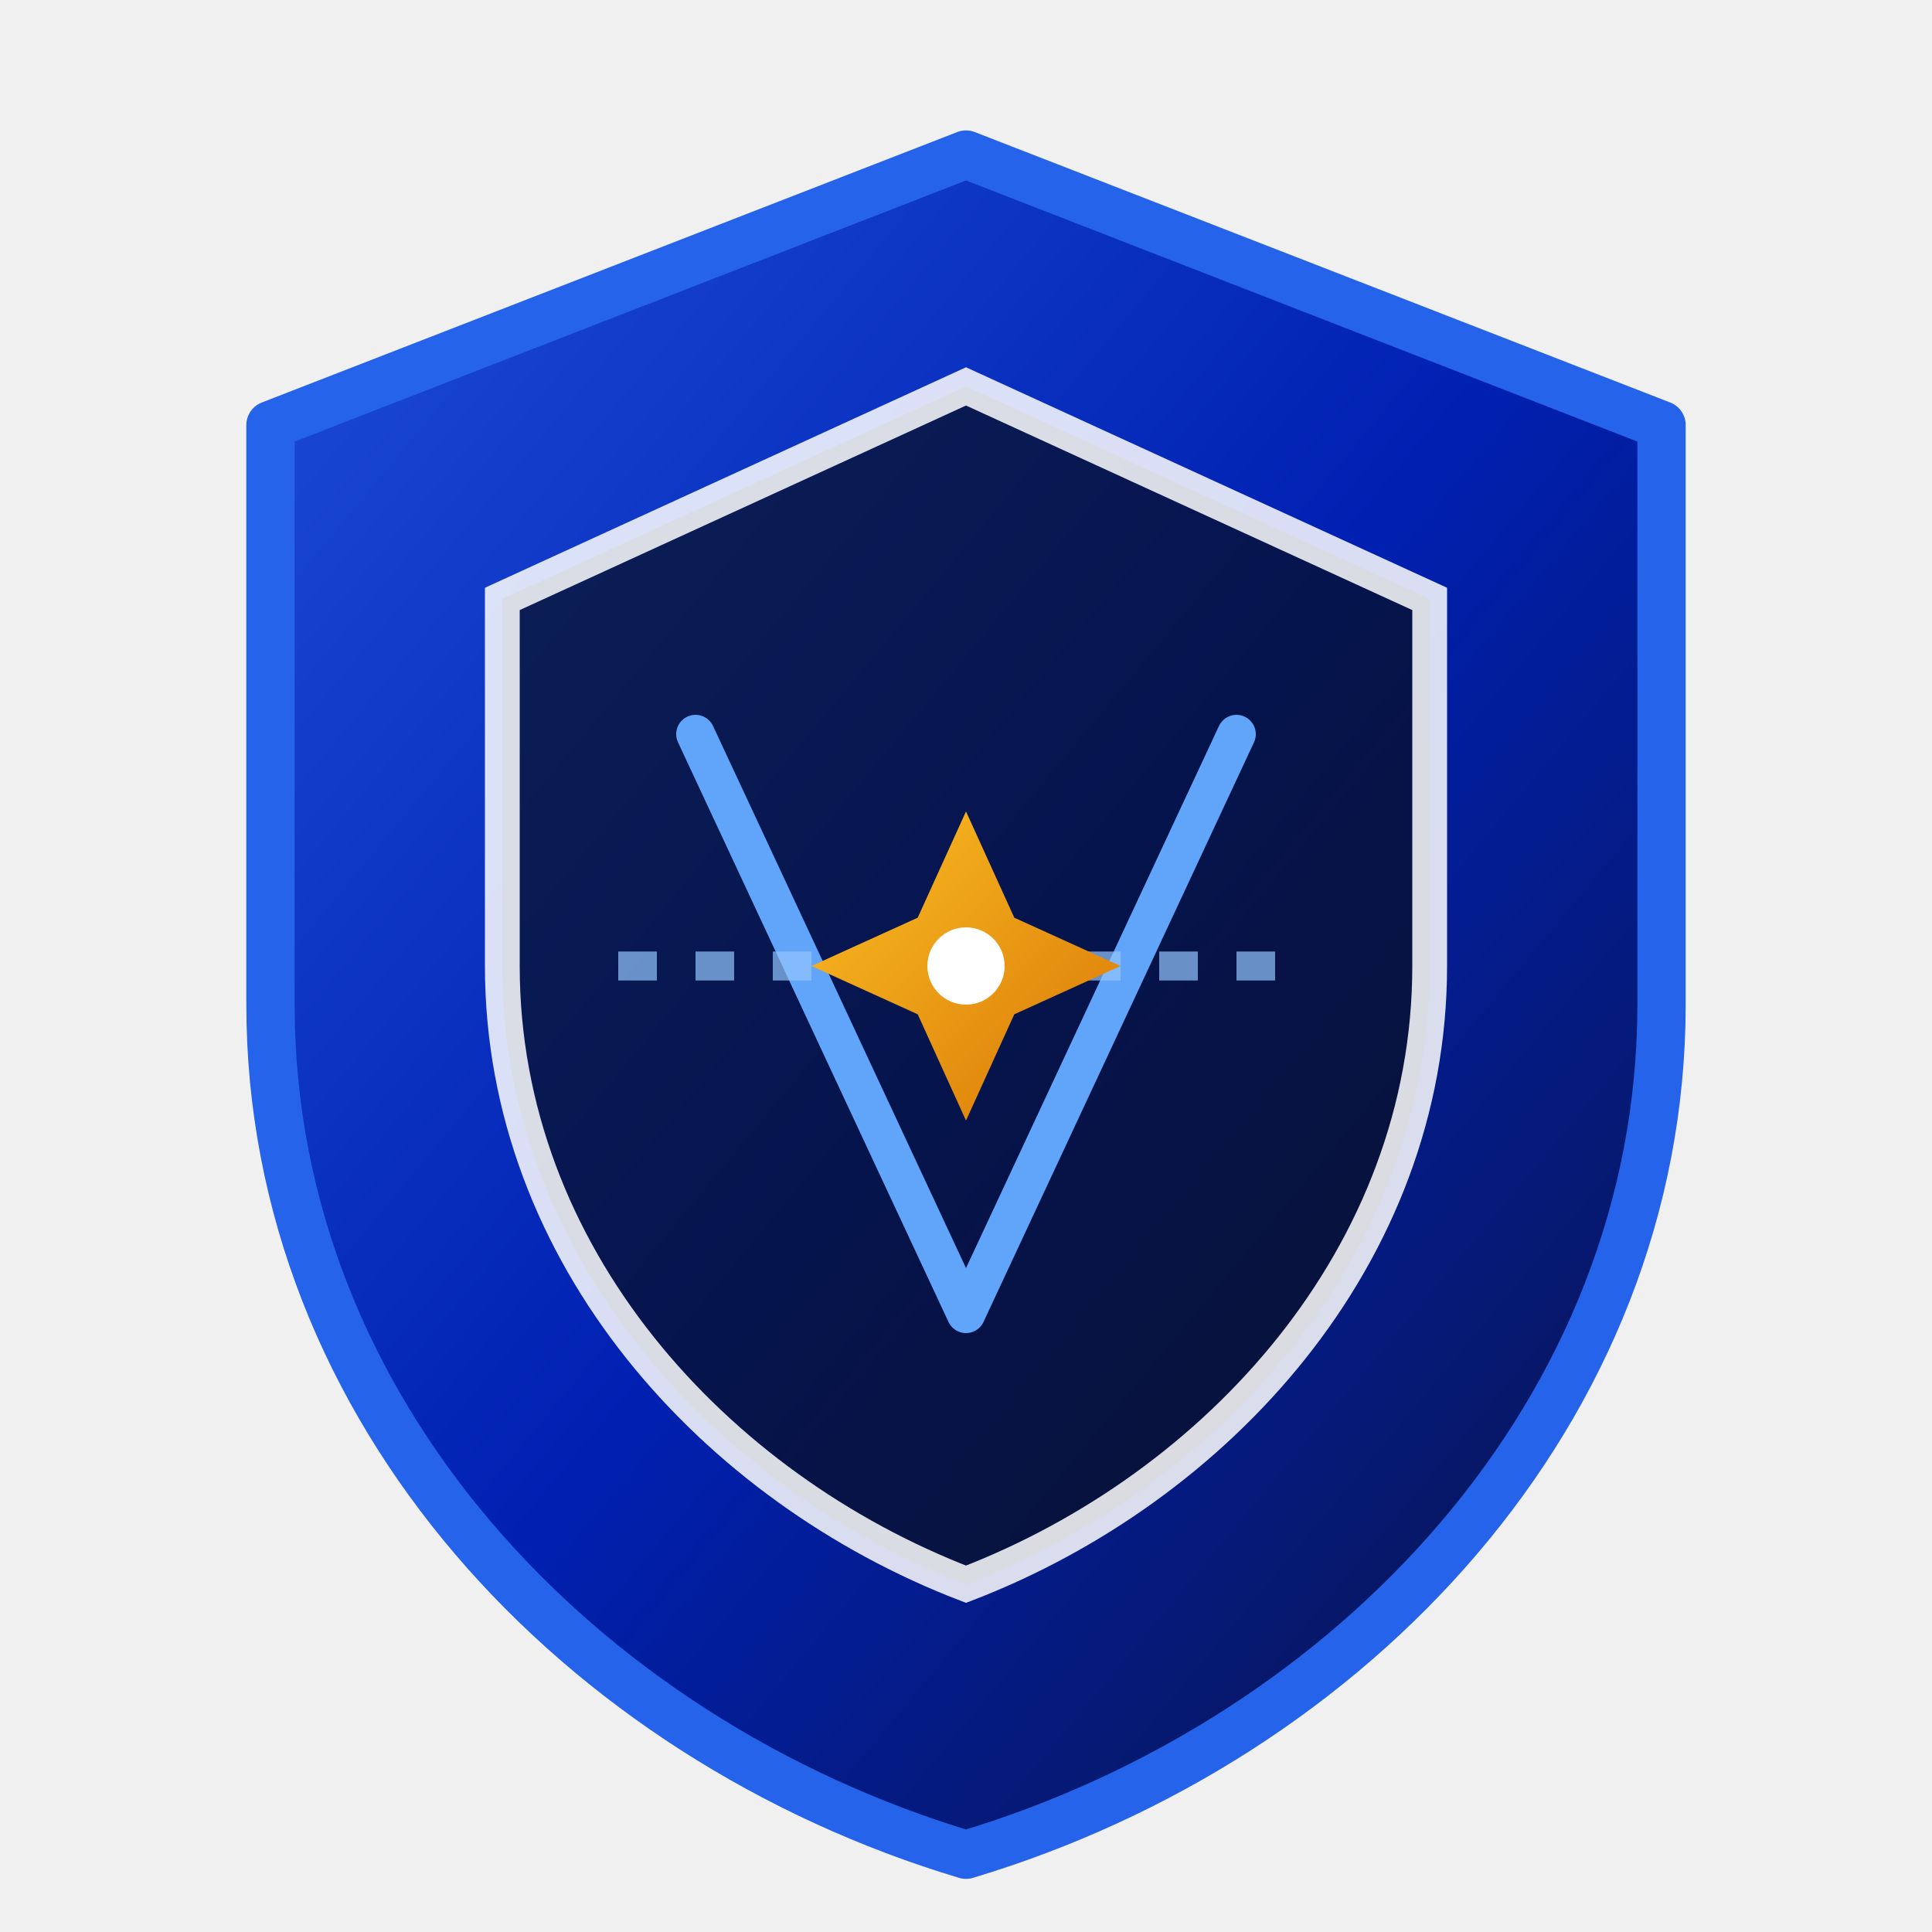
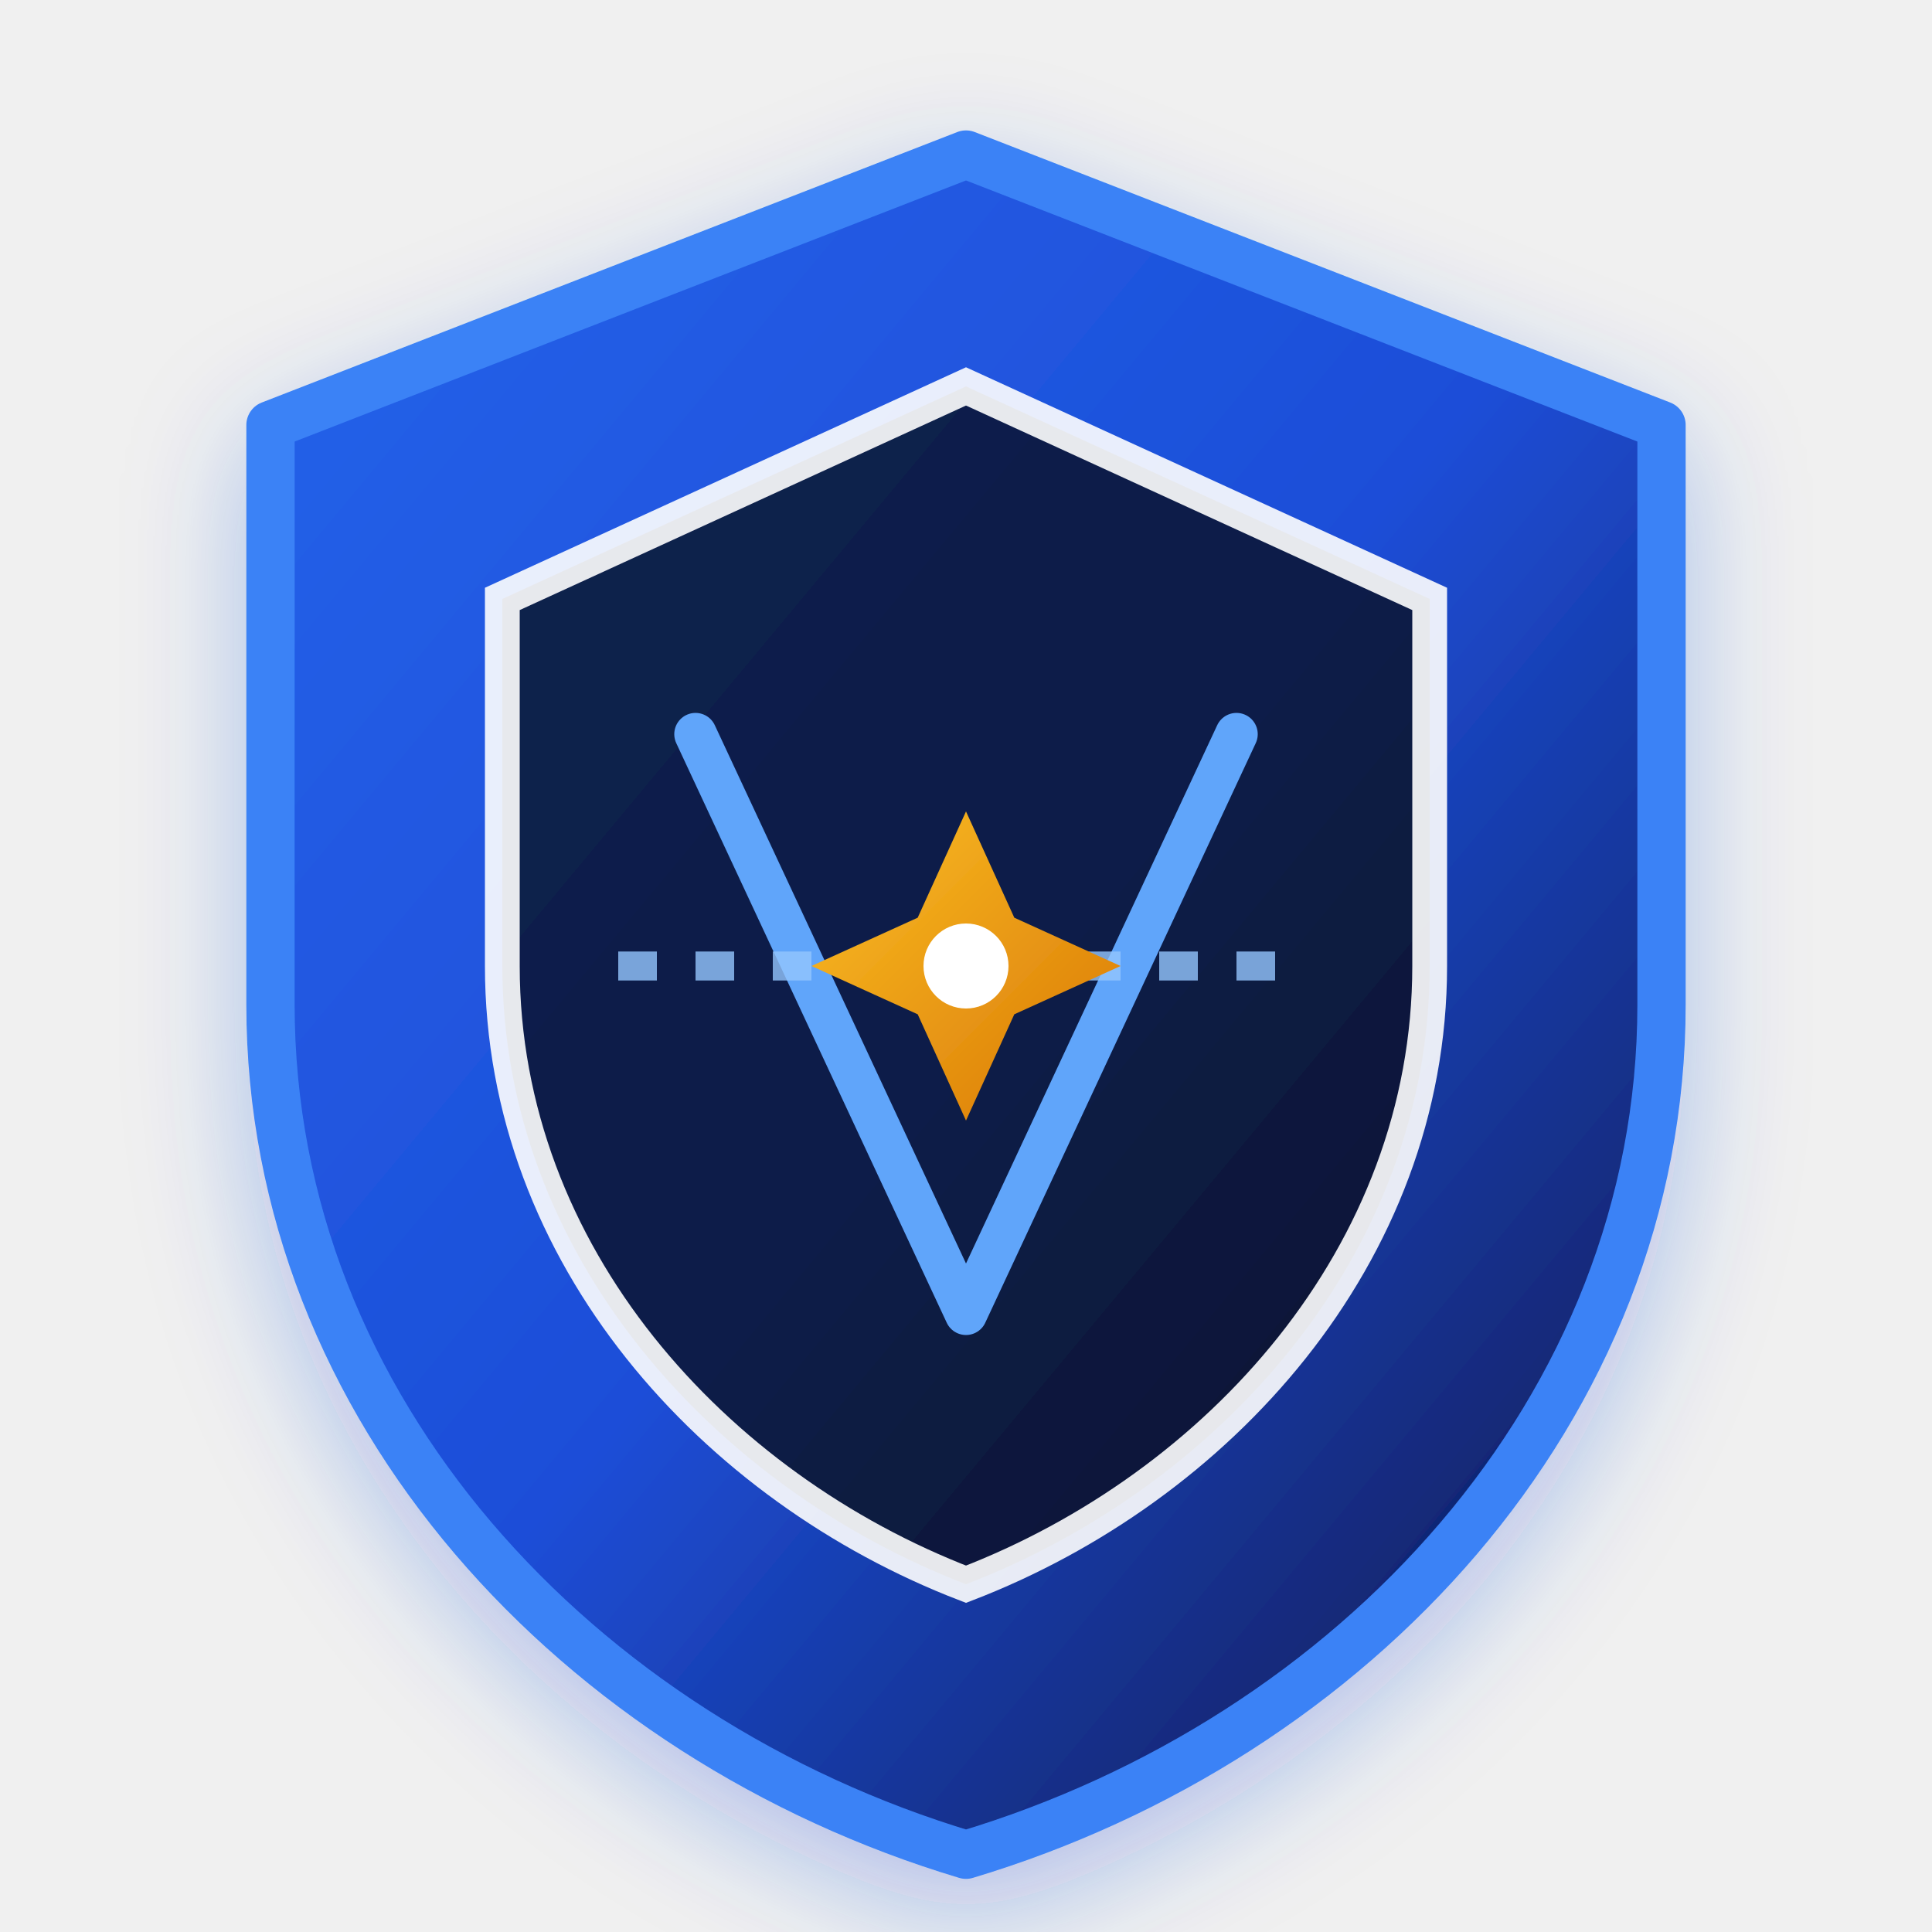
<svg xmlns="http://www.w3.org/2000/svg" viewBox="0 0 100 100" fill="none">
  <defs>
    <linearGradient id="shieldGrad" x1="0%" y1="0%" x2="100%" y2="100%">
-       <stop offset="0%" stop-color="#1D4ED8" />
-       <stop offset="50%" stop-color="#0020B2" />
+       <stop offset="0%" stop-color="#2563EB" />
+       <stop offset="50%" stop-color="#1D4ED8" />
      <stop offset="100%" stop-color="#0B1340" />
    </linearGradient>
    <linearGradient id="amberSpark" x1="0%" y1="0%" x2="100%" y2="100%">
      <stop offset="0%" stop-color="#FBBF24" />
      <stop offset="100%" stop-color="#D97706" />
    </linearGradient>
+     <filter id="shieldGlow" x="-20%" y="-20%" width="140%" height="140%">
+       <feDropShadow dx="0" dy="2" stdDeviation="3" flood-color="#1D4ED8" flood-opacity="0.3" />
+     </filter>
  </defs>
-   <path d="M50 8L86 22V52C86 73 70 90 50 96C30 90 14 73 14 52V22L50 8Z" fill="url(#shieldGrad)" stroke="#2563EB" stroke-width="2.5" stroke-linejoin="round" />
-   <path d="M50 20L74 31V50C74 65 63 77 50 82C37 77 26 65 26 50V31L50 20Z" fill="#0A0E1A" fill-opacity="0.65" stroke="#FFFFFF" stroke-width="1.8" stroke-opacity="0.85" />
-   <path d="M36 38L50 68L64 38" stroke="#60A5FA" stroke-width="2" stroke-linecap="round" stroke-linejoin="round" />
-   <path d="M32 50H68" stroke="#93C5FD" stroke-width="1.5" stroke-dasharray="2 2" stroke-opacity="0.7" />
-   <path d="M50 42L52.5 47.5L58 50L52.5 52.5L50 58L47.5 52.5L42 50L47.5 47.5L50 42Z" fill="url(#amberSpark)" />
-   <circle cx="50" cy="50" r="2" fill="#FFFFFF" />
+   <g filter="url(#shieldGlow)">
+     <path d="M50 8L86 22V52C86 73 70 90 50 96C30 90 14 73 14 52V22L50 8Z" fill="url(#shieldGrad)" stroke="#3B82F6" stroke-width="2.5" stroke-linejoin="round" />
+     <path d="M50 20L74 31V50C74 65 63 77 50 82C37 77 26 65 26 50V31L50 20Z" fill="#0A0E1A" fill-opacity="0.75" stroke="#FFFFFF" stroke-width="1.8" stroke-opacity="0.9" />
+     <path d="M36 38L50 68L64 38" stroke="#60A5FA" stroke-width="2.2" stroke-linecap="round" stroke-linejoin="round" />
+     <path d="M32 50H68" stroke="#93C5FD" stroke-width="1.5" stroke-dasharray="2 2" stroke-opacity="0.8" />
+     <path d="M50 42L52.5 47.5L58 50L52.5 52.5L50 58L47.5 52.5L42 50L47.5 47.5L50 42Z" fill="url(#amberSpark)" />
+     <circle cx="50" cy="50" r="2.2" fill="#FFFFFF" />
+   </g>
</svg>
